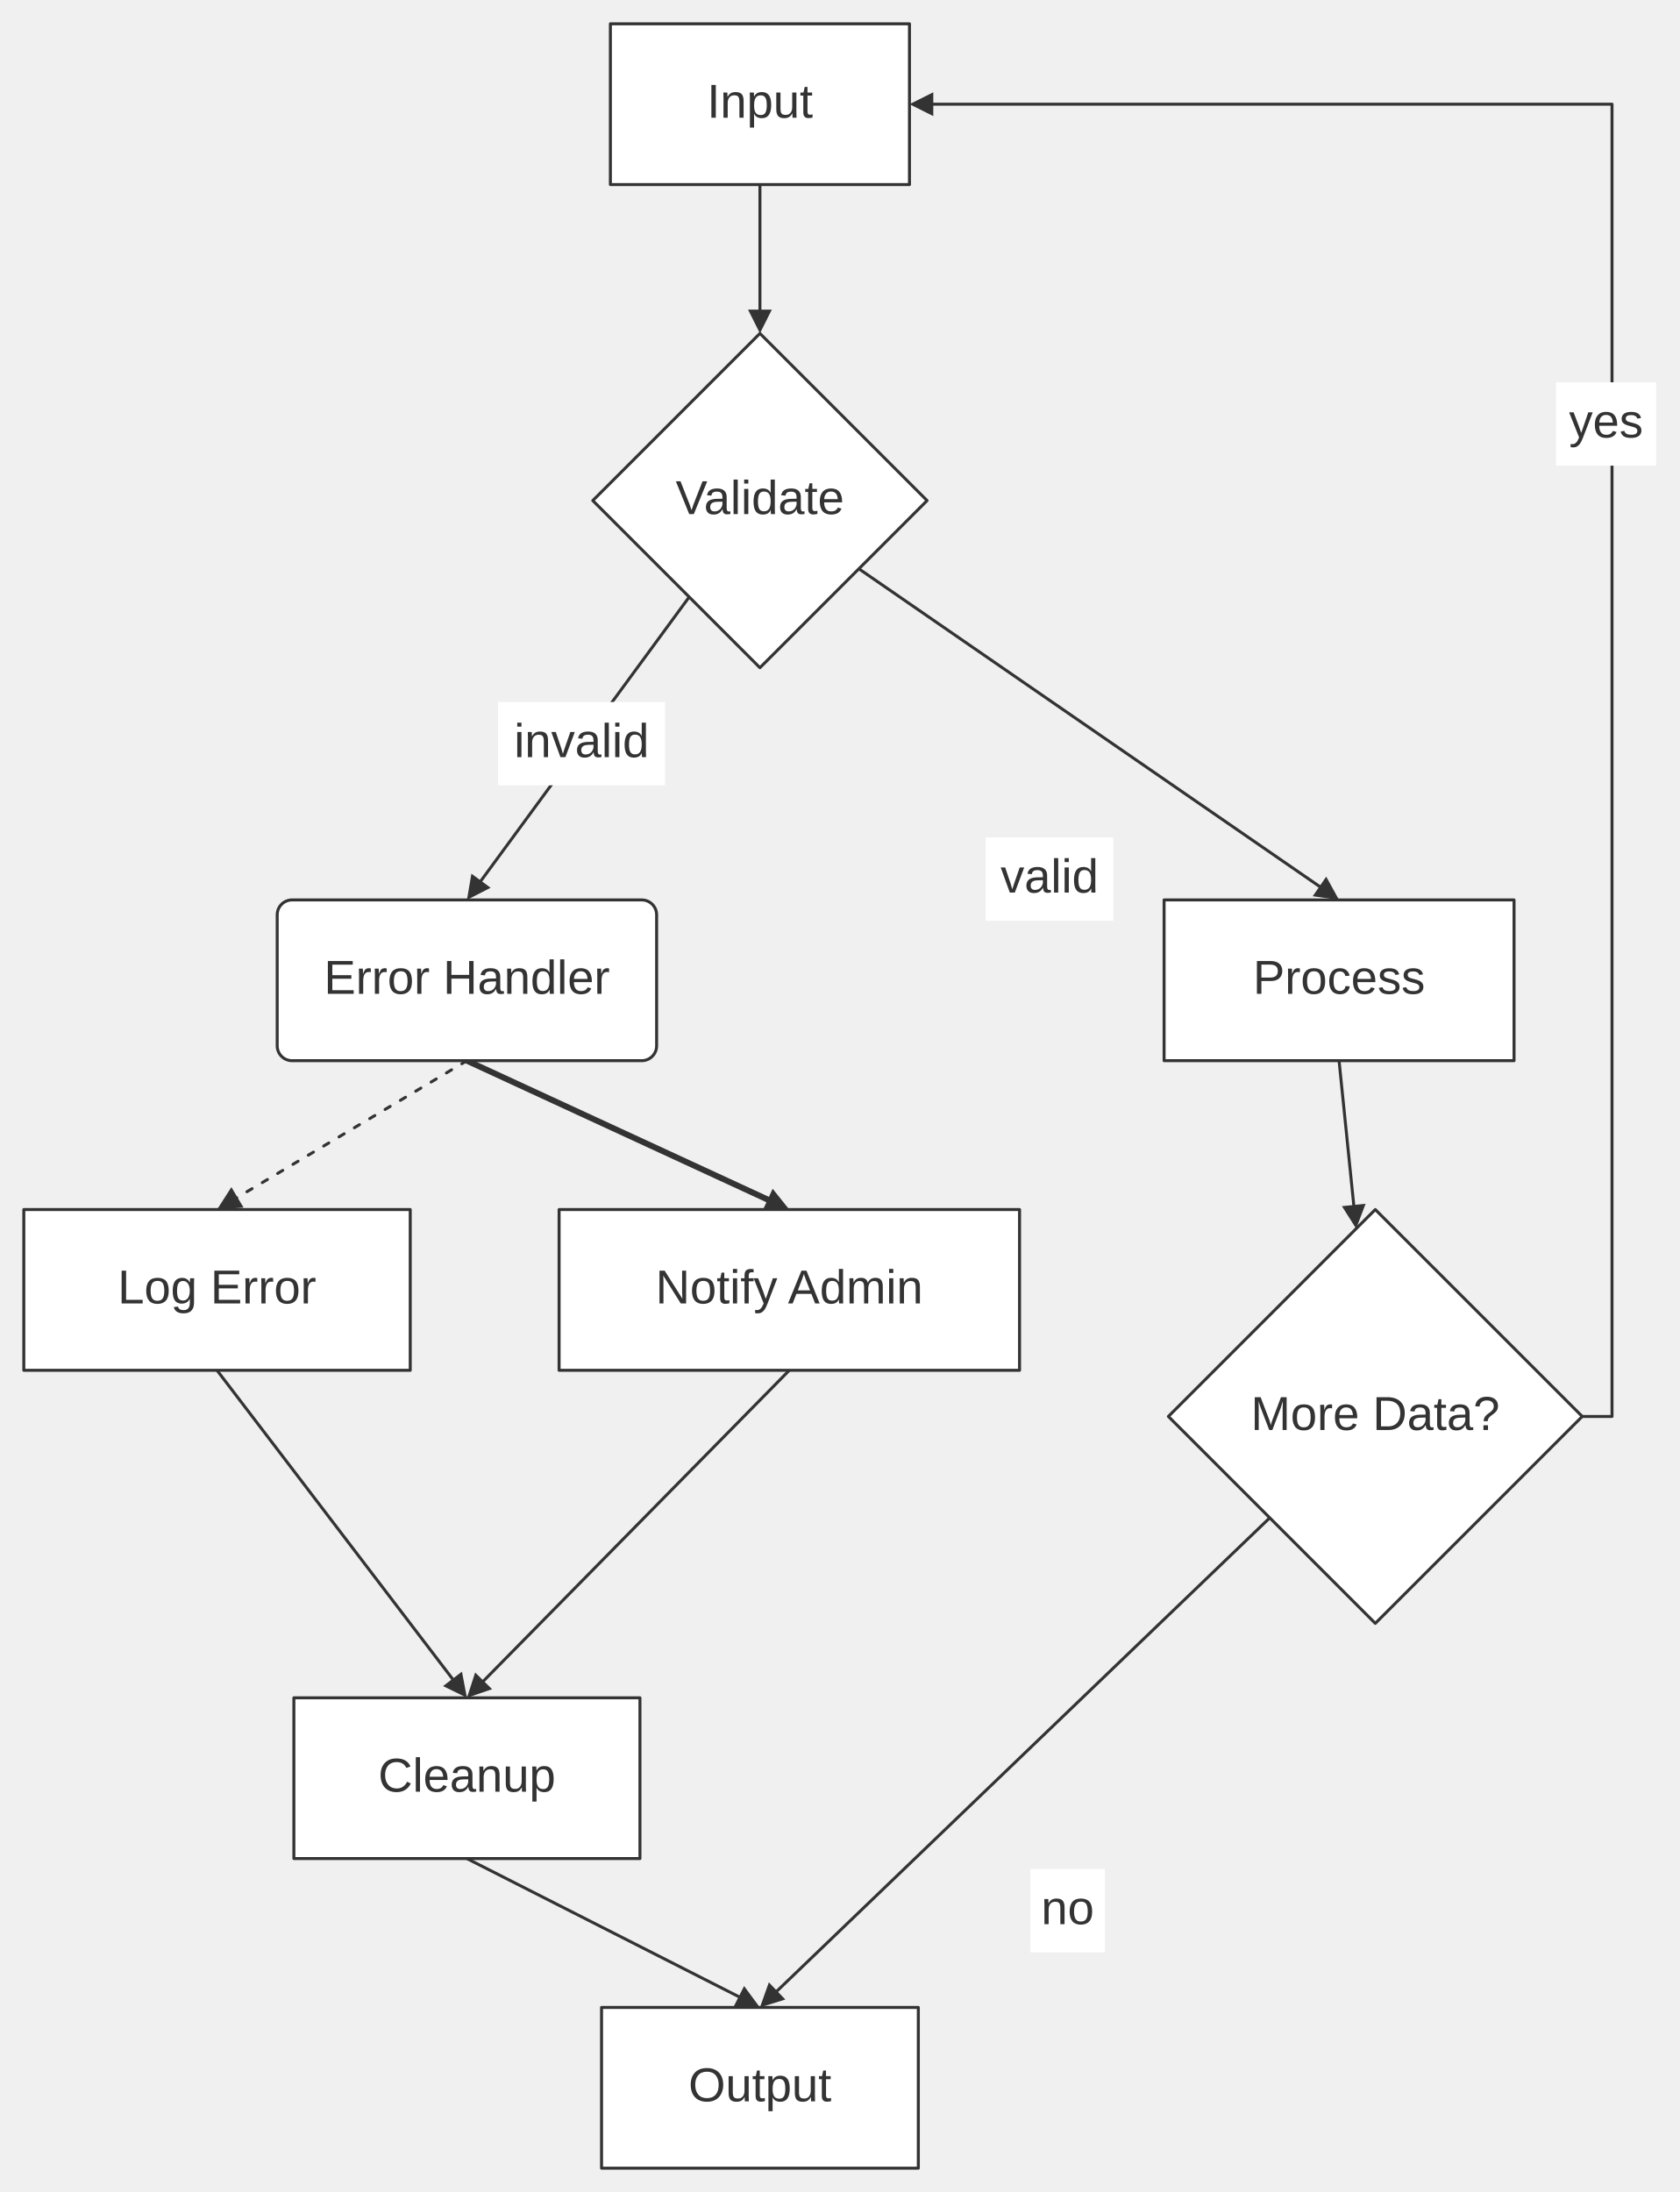
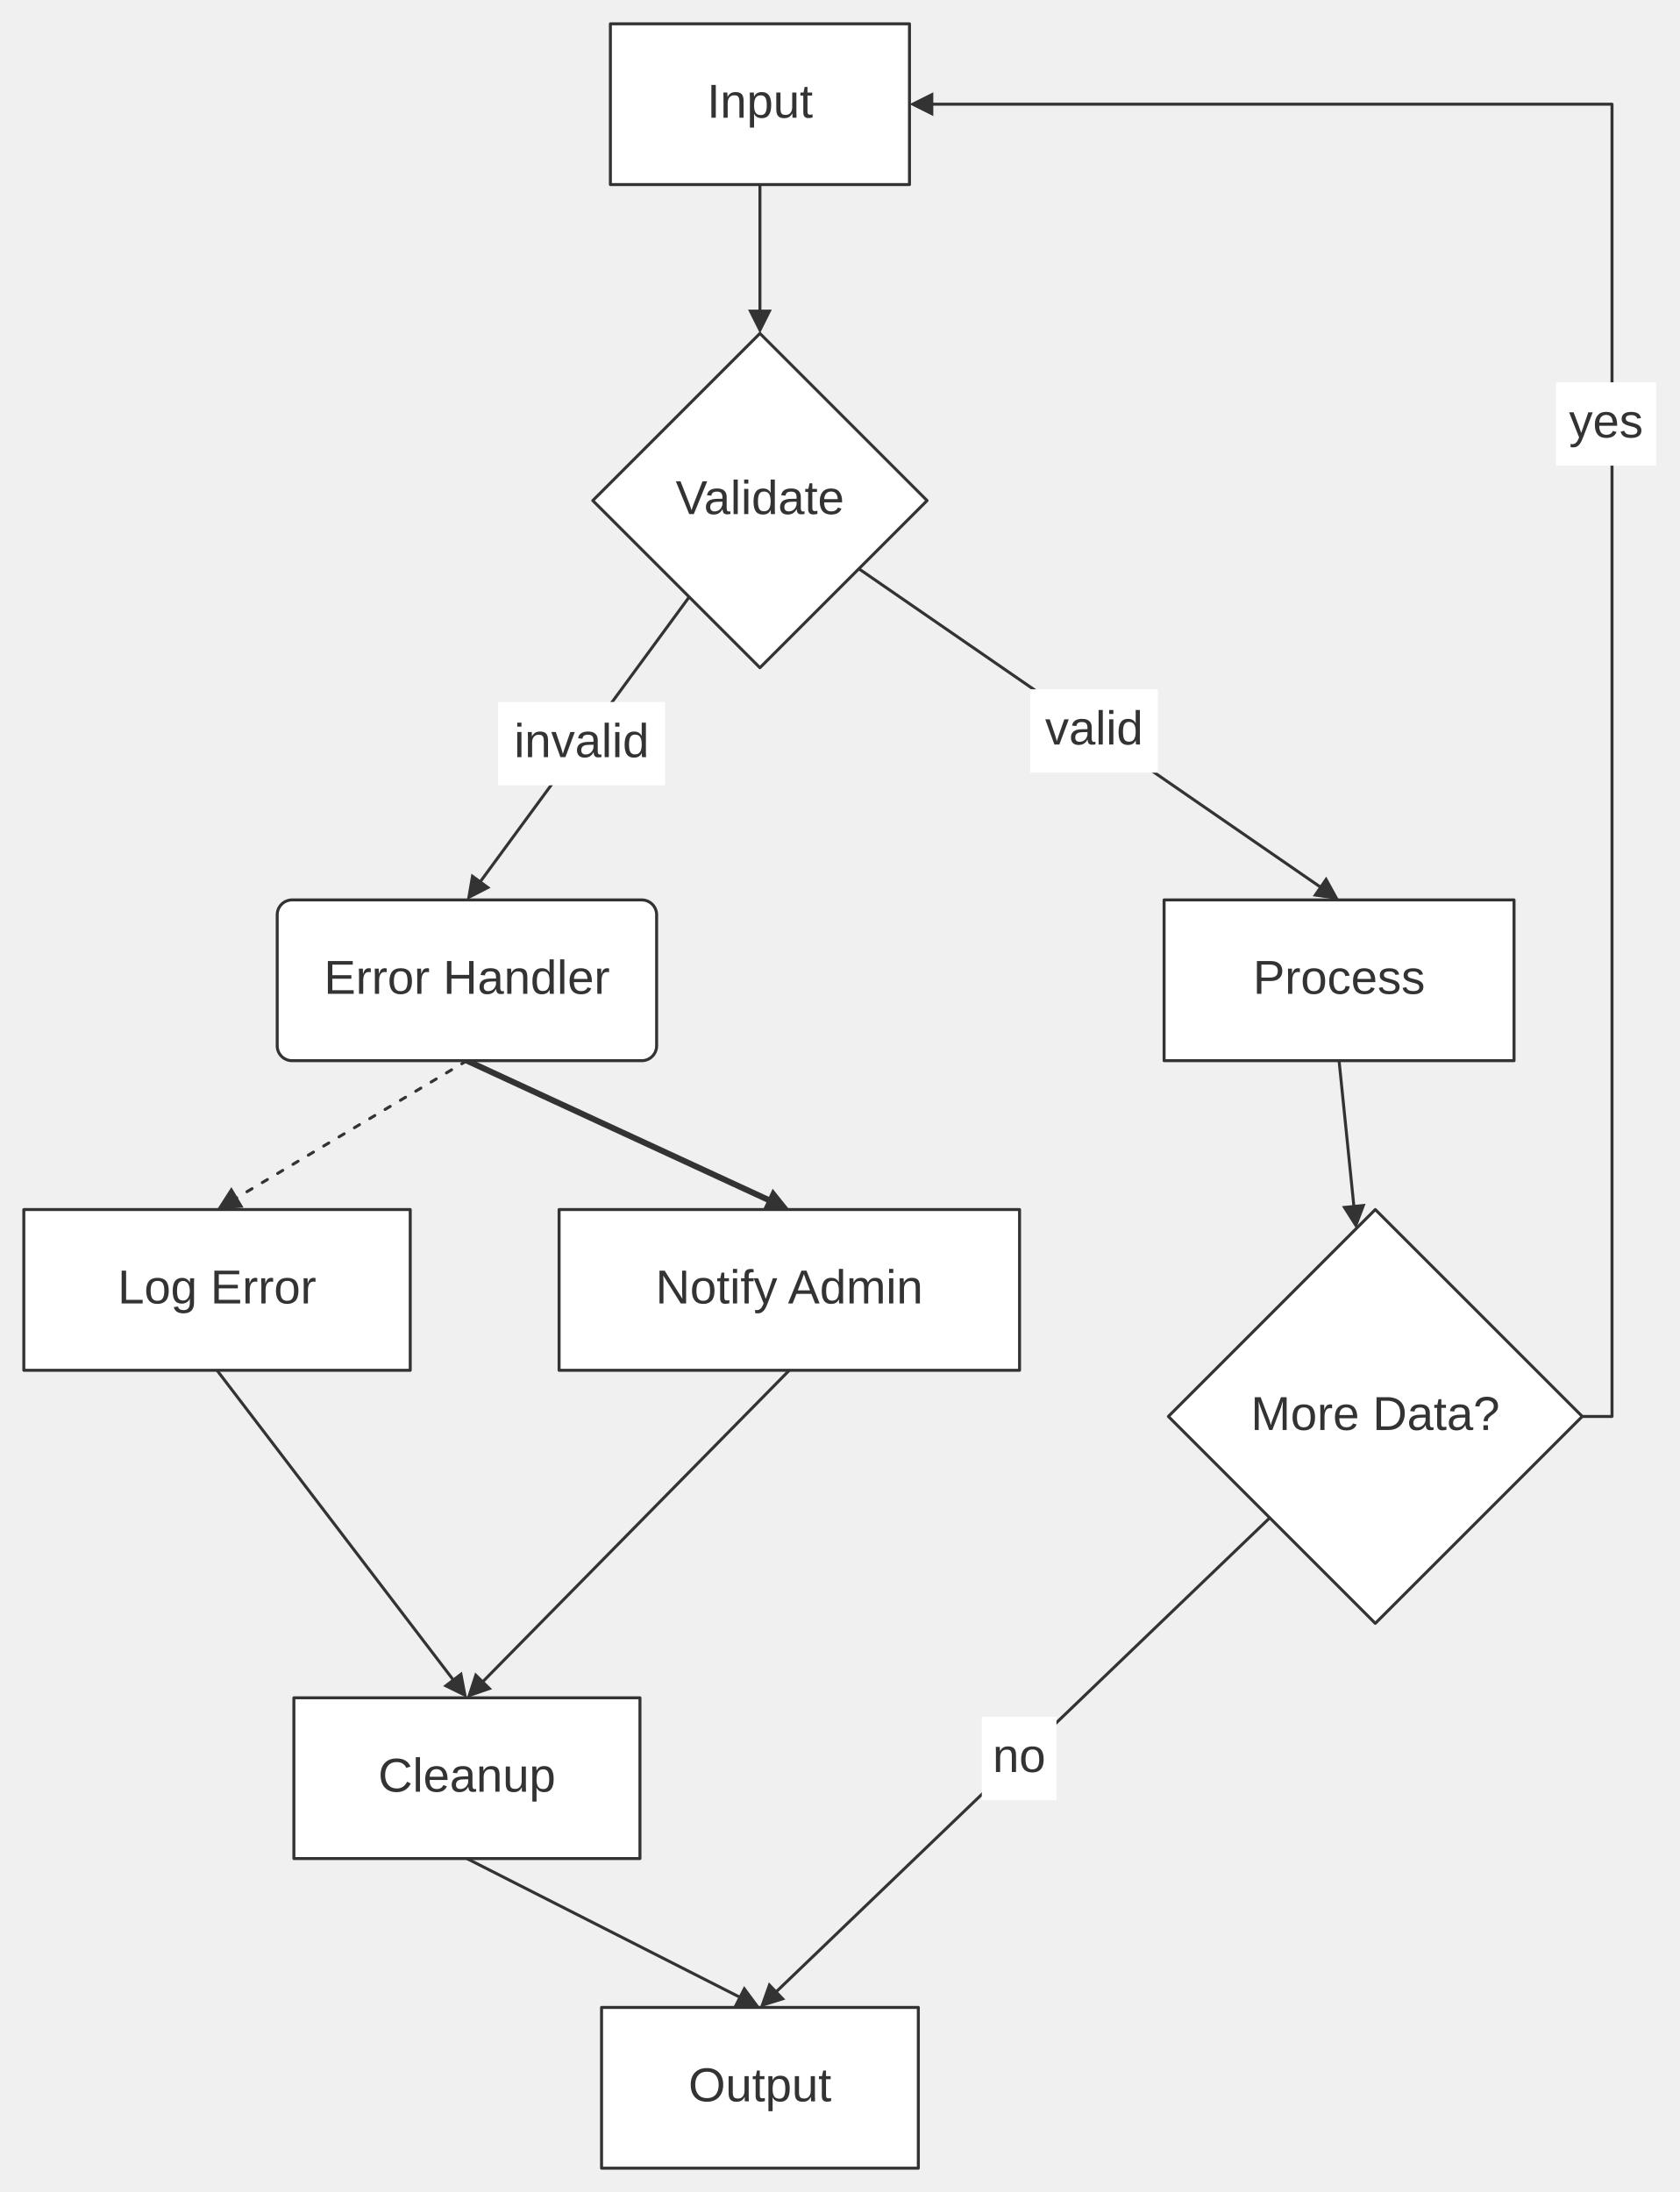
<svg xmlns="http://www.w3.org/2000/svg" width="100%" viewBox="0 0 564.25 736.28" style="max-width: 564.25px; background-color: transparent;" font-family="&quot;trebuchet ms&quot;, verdana, arial, sans-serif" font-size="16.00">
  <defs>
    <marker id="arrowhead" viewBox="0 0 10.00 10.00" refX="5.00" refY="5.00" markerWidth="8.00" markerHeight="8.00" orient="auto-start-reverse" markerUnits="userSpaceOnUse">
      <path d="M 0 0 L 10.00 5.00 L 0 10.00 z" fill="#333" />
    </marker>
  </defs>
  <g transform="translate(0.00,0.00)">
    <g class="edgePaths">
      <path d="M255.25,62.00 L255.25,108.00" stroke="#333" stroke-width="1.00" fill="none" stroke-linecap="round" stroke-linejoin="round" marker-end="url(#arrowhead)" />
      <path d="M288.47,191.05 L446.48,300.01" stroke="#333" stroke-width="1.00" fill="none" stroke-linecap="round" stroke-linejoin="round" marker-end="url(#arrowhead)" />
      <path d="M231.49,200.52 L159.20,299.05" stroke="#333" stroke-width="1.00" fill="none" stroke-linecap="round" stroke-linejoin="round" marker-end="url(#arrowhead)" />
      <path d="M449.77,356.28 L455.11,408.72" stroke="#333" stroke-width="1.00" fill="none" stroke-linecap="round" stroke-linejoin="round" marker-end="url(#arrowhead)" />
      <path d="M531.45,475.78 L541.45,475.78 L541.45,35.00 L309.48,35.00" stroke="#333" stroke-width="1.00" fill="none" stroke-linecap="round" stroke-linejoin="round" marker-end="url(#arrowhead)" />
      <path d="M426.49,509.83 L258.13,671.51" stroke="#333" stroke-width="1.00" fill="none" stroke-linecap="round" stroke-linejoin="round" marker-end="url(#arrowhead)" />
      <path d="M156.83,356.28 L76.33,404.23" stroke="#333" stroke-width="1.00" fill="none" stroke-linecap="round" stroke-linejoin="round" stroke-dasharray="2.00,4.00" marker-end="url(#arrowhead)" />
      <path d="M156.83,356.28 L261.48,404.60" stroke="#333" stroke-width="2.00" fill="none" stroke-linecap="round" stroke-linejoin="round" marker-end="url(#arrowhead)" />
      <path d="M72.89,460.28 L154.41,567.10" stroke="#333" stroke-width="1.00" fill="none" stroke-linecap="round" stroke-linejoin="round" marker-end="url(#arrowhead)" />
      <path d="M265.11,460.28 L159.64,567.43" stroke="#333" stroke-width="1.00" fill="none" stroke-linecap="round" stroke-linejoin="round" marker-end="url(#arrowhead)" />
      <path d="M156.83,624.28 L251.68,672.47" stroke="#333" stroke-width="1.00" fill="none" stroke-linecap="round" stroke-linejoin="round" marker-end="url(#arrowhead)" />
    </g>
    <g class="nodes">
      <rect x="205.02" y="8.00" width="100.46" height="54.00" fill="white" stroke="#333" stroke-width="1.00" stroke-linejoin="round" />
      <text x="255.25" y="35.00" text-anchor="middle" dominant-baseline="middle" fill="#333">Input</text>
      <polygon points="255.25,112.00 311.39,168.14 255.25,224.28 199.11,168.14" fill="white" stroke="#333" stroke-width="1.00" stroke-linejoin="round" />
      <text x="255.25" y="168.14" text-anchor="middle" dominant-baseline="middle" fill="#333">Validate</text>
      <rect x="391.00" y="302.28" width="117.54" height="54.00" fill="white" stroke="#333" stroke-width="1.00" stroke-linejoin="round" />
      <text x="449.77" y="329.28" text-anchor="middle" dominant-baseline="middle" fill="#333">Process</text>
      <rect x="93.11" y="302.28" width="127.44" height="54.00" rx="5.00" ry="5.00" fill="white" stroke="#333" stroke-width="1.00" stroke-linejoin="round" />
      <text x="156.83" y="329.28" text-anchor="middle" dominant-baseline="middle" fill="#333">Error Handler</text>
      <polygon points="461.94,406.28 531.45,475.78 461.94,545.28 392.44,475.78" fill="white" stroke="#333" stroke-width="1.00" stroke-linejoin="round" />
      <text x="461.94" y="475.78" text-anchor="middle" dominant-baseline="middle" fill="#333">More Data?</text>
      <rect x="202.05" y="674.28" width="106.40" height="54.00" fill="white" stroke="#333" stroke-width="1.00" stroke-linejoin="round" />
      <text x="255.25" y="701.28" text-anchor="middle" dominant-baseline="middle" fill="#333">Output</text>
      <rect x="8.00" y="406.28" width="129.79" height="54.00" fill="white" stroke="#333" stroke-width="1.00" stroke-linejoin="round" />
      <text x="72.89" y="433.28" text-anchor="middle" dominant-baseline="middle" fill="#333">Log Error</text>
      <rect x="187.79" y="406.28" width="154.66" height="54.00" fill="white" stroke="#333" stroke-width="1.00" stroke-linejoin="round" />
      <text x="265.11" y="433.28" text-anchor="middle" dominant-baseline="middle" fill="#333">Notify Admin</text>
      <rect x="98.71" y="570.28" width="116.24" height="54.00" fill="white" stroke="#333" stroke-width="1.00" stroke-linejoin="round" />
      <text x="156.83" y="597.28" text-anchor="middle" dominant-baseline="middle" fill="#333">Cleanup</text>
    </g>
    <g class="edgeLabels">
-       <rect x="331.06" y="281.28" width="42.89" height="28.00" fill="white" />
-       <text x="352.51" y="295.28" text-anchor="middle" dominant-baseline="middle" fill="#333">valid</text>
+       <rect x="346.03" y="231.53" width="42.89" height="28.00" fill="white" />
+       <text x="367.48" y="245.53" text-anchor="middle" dominant-baseline="middle" fill="#333">valid</text>
      <rect x="167.31" y="235.79" width="56.07" height="28.00" fill="white" />
      <text x="195.34" y="249.79" text-anchor="middle" dominant-baseline="middle" fill="#333">invalid</text>
      <rect x="522.64" y="128.41" width="33.61" height="28.00" fill="white" />
      <text x="539.45" y="142.41" text-anchor="middle" dominant-baseline="middle" fill="#333">yes</text>
-       <rect x="346.06" y="627.78" width="25.08" height="28.00" fill="white" />
-       <text x="358.60" y="641.78" text-anchor="middle" dominant-baseline="middle" fill="#333">no</text>
+       <rect x="329.77" y="576.67" width="25.08" height="28.00" fill="white" />
+       <text x="342.31" y="590.67" text-anchor="middle" dominant-baseline="middle" fill="#333">no</text>
    </g>
  </g>
</svg>
